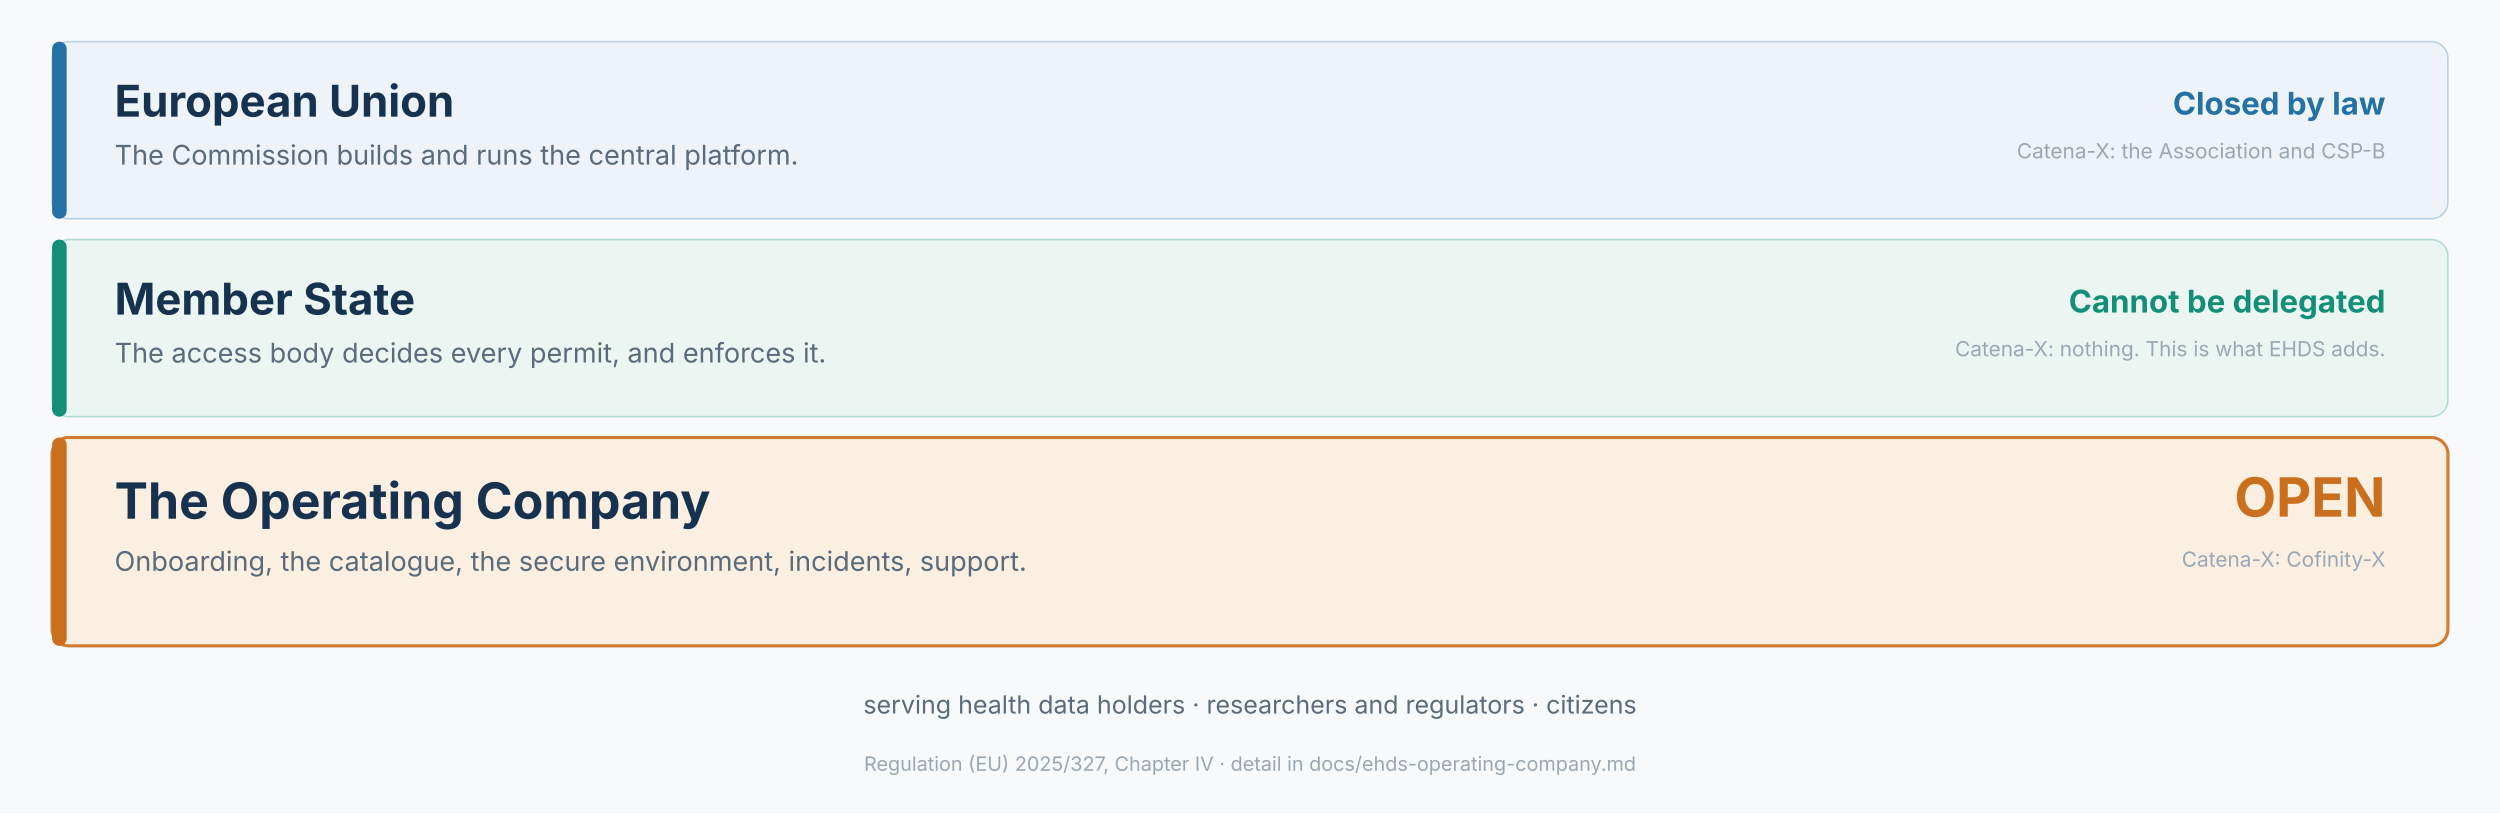
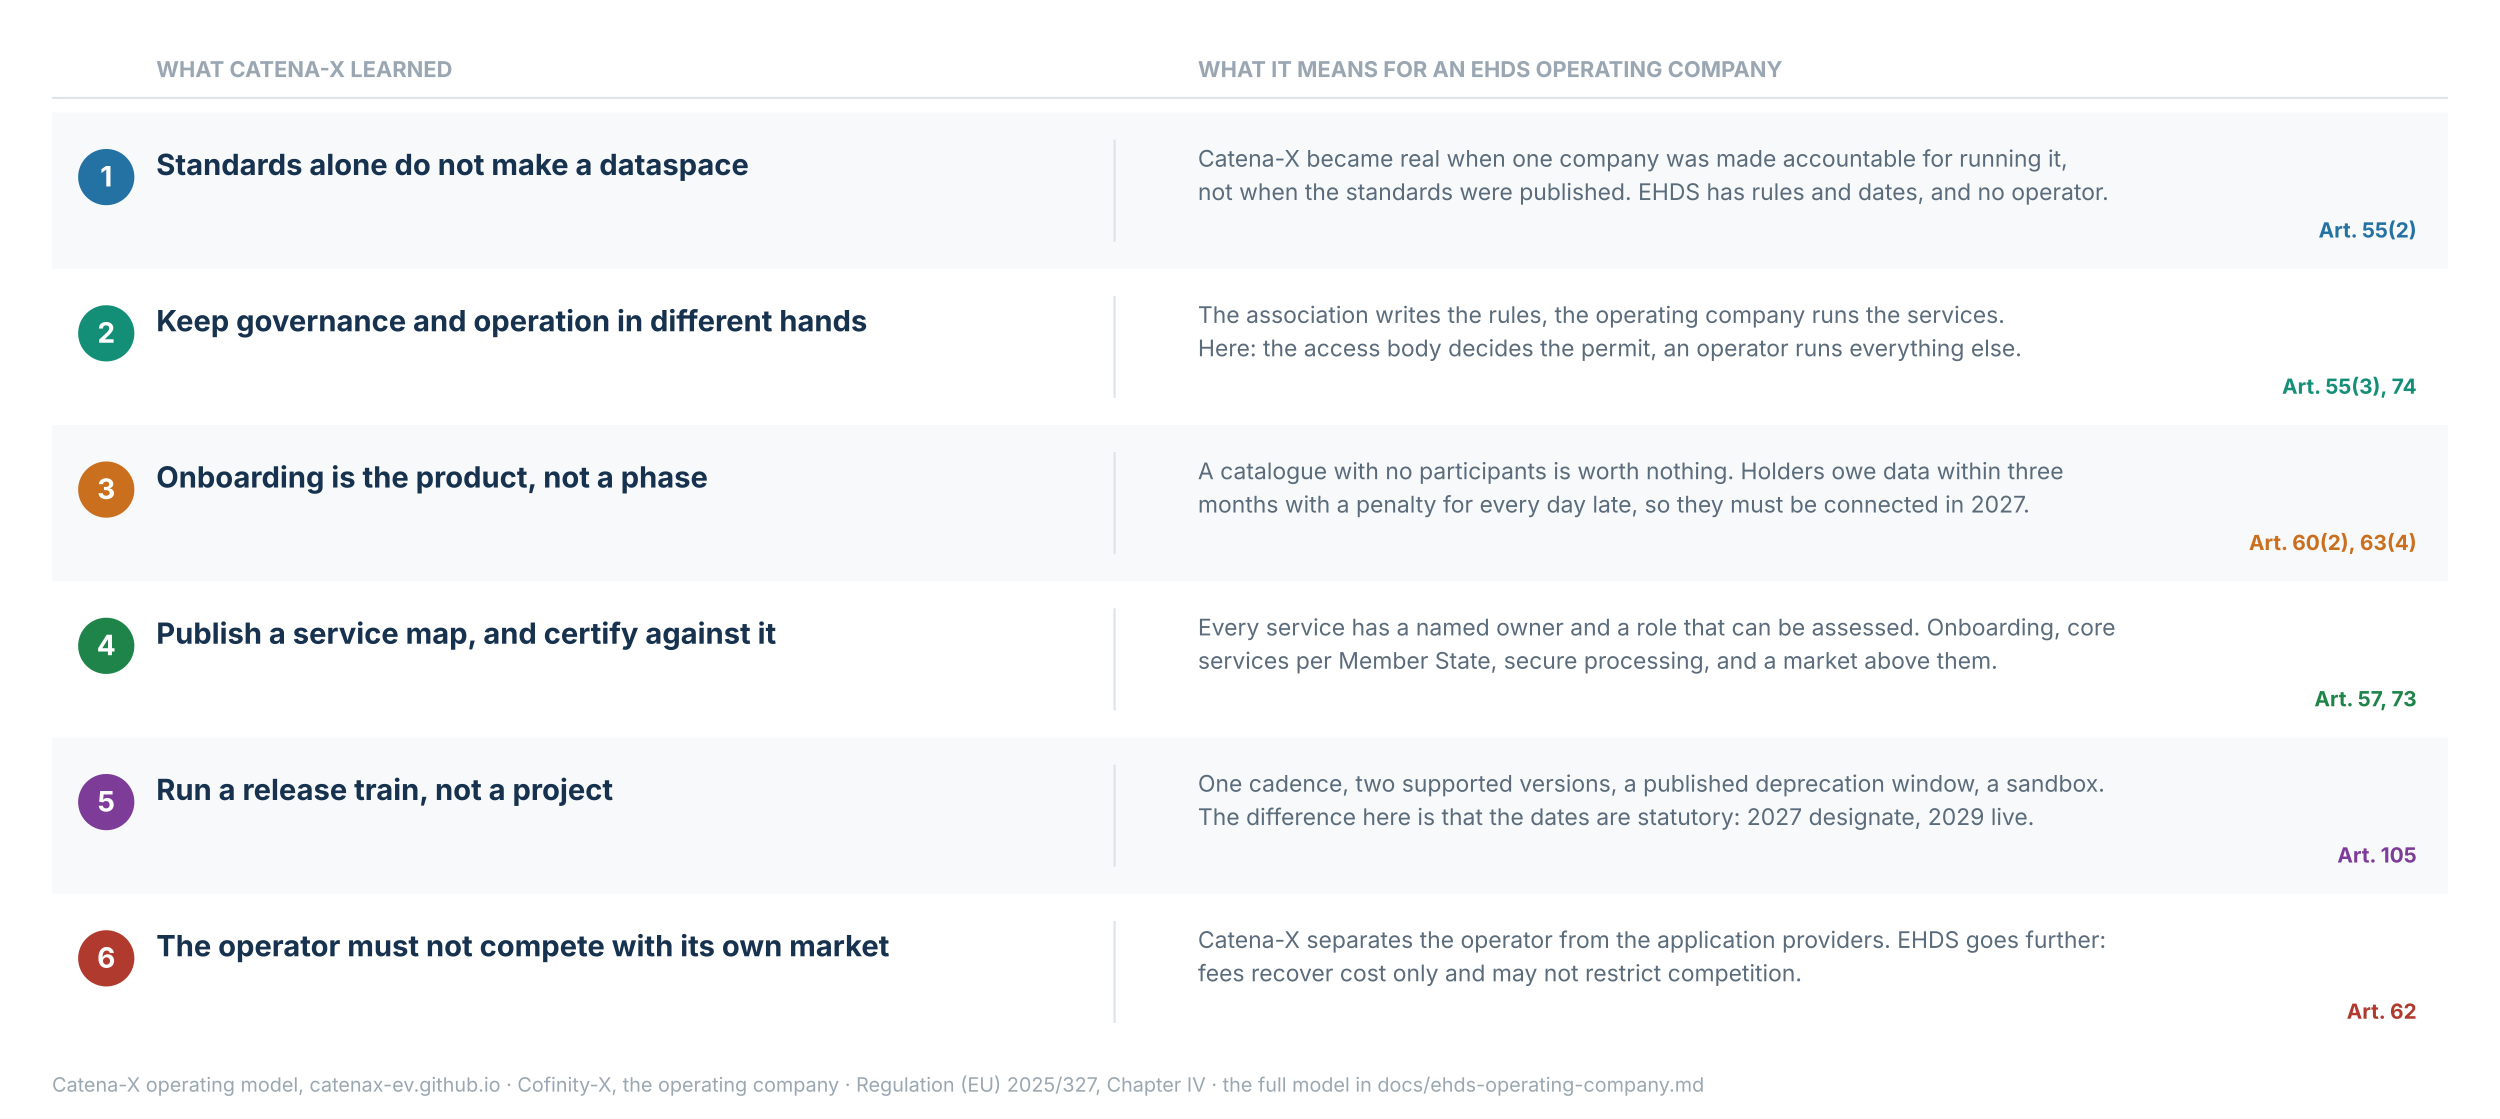
- <svg xmlns="http://www.w3.org/2000/svg" width="2400" height="780" viewBox="0 0 2400 780" font-family="Inter, Helvetica Neue, Helvetica, Arial, sans-serif">
-   <rect width="2400" height="780" fill="#F7F9FB" />
-   <rect x="50" y="40" width="2300" height="170" rx="16" fill="#EDF3F9" stroke="#2471A3" stroke-opacity="0.28" stroke-width="1.5" />
-   <rect x="50" y="40" width="14" height="170" rx="7" fill="#2471A3" />
-   <text x="110" y="112" font-size="42" fill="#16324F" font-weight="700" font-style="normal" text-anchor="start">European Union</text>
-   <text x="110" y="158" font-size="26" fill="#5A6B7B" font-weight="normal" font-style="normal" text-anchor="start">The Commission builds and runs the central platform.</text>
-   <text x="2290" y="110" font-size="30" fill="#2471A3" font-weight="700" font-style="normal" text-anchor="end">Closed by law</text>
-   <text x="2290" y="152" font-size="20" fill="#9AA7B3" font-weight="normal" font-style="normal" text-anchor="end">Catena-X: the Association and CSP-B</text>
-   <rect x="50" y="230" width="2300" height="170" rx="16" fill="#EBF6F2" stroke="#148F77" stroke-opacity="0.28" stroke-width="1.5" />
-   <rect x="50" y="230" width="14" height="170" rx="7" fill="#148F77" />
-   <text x="110" y="302" font-size="42" fill="#16324F" font-weight="700" font-style="normal" text-anchor="start">Member State</text>
-   <text x="110" y="348" font-size="26" fill="#5A6B7B" font-weight="normal" font-style="normal" text-anchor="start">The access body decides every permit, and enforces it.</text>
-   <text x="2290" y="300" font-size="30" fill="#148F77" font-weight="700" font-style="normal" text-anchor="end">Cannot be delegated</text>
-   <text x="2290" y="342" font-size="20" fill="#9AA7B3" font-weight="normal" font-style="normal" text-anchor="end">Catena-X: nothing. This is what EHDS adds.</text>
-   <rect x="50" y="420" width="2300" height="200" rx="16" fill="#FBEFE1" stroke="#CA6F1E" stroke-opacity="0.9" stroke-width="3" />
-   <rect x="50" y="420" width="14" height="200" rx="7" fill="#CA6F1E" />
-   <text x="110" y="498" font-size="48" fill="#16324F" font-weight="700" font-style="normal" text-anchor="start">The Operating Company</text>
-   <text x="110" y="548" font-size="26" fill="#5A6B7B" font-weight="normal" font-style="normal" text-anchor="start">Onboarding, the catalogue, the secure environment, incidents, support.</text>
-   <text x="2290" y="496" font-size="52" fill="#CA6F1E" font-weight="700" font-style="normal" text-anchor="end">OPEN</text>
-   <text x="2290" y="544" font-size="20" fill="#9AA7B3" font-weight="normal" font-style="normal" text-anchor="end">Catena-X: Cofinity-X</text>
-   <text x="1200" y="685" font-size="24" fill="#5A6B7B" font-weight="normal" font-style="normal" text-anchor="middle">serving health data holders   ·   researchers and regulators   ·   citizens</text>
-   <text x="1200" y="740" font-size="19" fill="#9AA7B3" font-weight="normal" font-style="normal" text-anchor="middle">Regulation (EU) 2025/327, Chapter IV   ·   detail in docs/ehds-operating-company.md</text>
+ <svg xmlns="http://www.w3.org/2000/svg" width="2400" height="1074" viewBox="0 0 2400 1074" font-family="Inter, Helvetica Neue, Helvetica, Arial, sans-serif">
+   <rect width="2400" height="1074" fill="#FFFFFF" />
+   <text x="150" y="74" font-size="21" fill="#9AA7B3" font-weight="700" font-style="normal" text-anchor="start">WHAT CATENA-X LEARNED</text>
+   <text x="1150" y="74" font-size="21" fill="#9AA7B3" font-weight="700" font-style="normal" text-anchor="start">WHAT IT MEANS FOR AN EHDS OPERATING COMPANY</text>
+   <line x1="50" y1="94" x2="2350" y2="94" stroke="#DCE3EA" stroke-width="2" />
+   <rect x="50" y="108" width="2300" height="150" fill="#F7F9FB" />
+   <circle cx="102" cy="170" r="27" fill="#2471A3" />
+   <text x="102" y="179" font-size="27" fill="#FFFFFF" font-weight="700" font-style="normal" text-anchor="middle">1</text>
+   <text x="150" y="168" font-size="28" fill="#16324F" font-weight="700" font-style="normal" text-anchor="start">Standards alone do not make a dataspace</text>
+   <line x1="1070" y1="134" x2="1070" y2="232" stroke="#DCE3EA" stroke-width="2" />
+   <text x="1150" y="160" font-size="22" fill="#5A6B7B" font-weight="normal" font-style="normal" text-anchor="start">Catena-X became real when one company was made accountable for running it,</text>
+   <text x="1150" y="192" font-size="22" fill="#5A6B7B" font-weight="normal" font-style="normal" text-anchor="start">not when the standards were published. EHDS has rules and dates, and no operator.</text>
+   <text x="2320" y="228" font-size="20" fill="#2471A3" font-weight="700" font-style="normal" text-anchor="end">Art. 55(2)</text>
+   <circle cx="102" cy="320" r="27" fill="#148F77" />
+   <text x="102" y="329" font-size="27" fill="#FFFFFF" font-weight="700" font-style="normal" text-anchor="middle">2</text>
+   <text x="150" y="318" font-size="28" fill="#16324F" font-weight="700" font-style="normal" text-anchor="start">Keep governance and operation in different hands</text>
+   <line x1="1070" y1="284" x2="1070" y2="382" stroke="#DCE3EA" stroke-width="2" />
+   <text x="1150" y="310" font-size="22" fill="#5A6B7B" font-weight="normal" font-style="normal" text-anchor="start">The association writes the rules, the operating company runs the services.</text>
+   <text x="1150" y="342" font-size="22" fill="#5A6B7B" font-weight="normal" font-style="normal" text-anchor="start">Here: the access body decides the permit, an operator runs everything else.</text>
+   <text x="2320" y="378" font-size="20" fill="#148F77" font-weight="700" font-style="normal" text-anchor="end">Art. 55(3), 74</text>
+   <rect x="50" y="408" width="2300" height="150" fill="#F7F9FB" />
+   <circle cx="102" cy="470" r="27" fill="#CA6F1E" />
+   <text x="102" y="479" font-size="27" fill="#FFFFFF" font-weight="700" font-style="normal" text-anchor="middle">3</text>
+   <text x="150" y="468" font-size="28" fill="#16324F" font-weight="700" font-style="normal" text-anchor="start">Onboarding is the product, not a phase</text>
+   <line x1="1070" y1="434" x2="1070" y2="532" stroke="#DCE3EA" stroke-width="2" />
+   <text x="1150" y="460" font-size="22" fill="#5A6B7B" font-weight="normal" font-style="normal" text-anchor="start">A catalogue with no participants is worth nothing. Holders owe data within three</text>
+   <text x="1150" y="492" font-size="22" fill="#5A6B7B" font-weight="normal" font-style="normal" text-anchor="start">months with a penalty for every day late, so they must be connected in 2027.</text>
+   <text x="2320" y="528" font-size="20" fill="#CA6F1E" font-weight="700" font-style="normal" text-anchor="end">Art. 60(2), 63(4)</text>
+   <circle cx="102" cy="620" r="27" fill="#1E8449" />
+   <text x="102" y="629" font-size="27" fill="#FFFFFF" font-weight="700" font-style="normal" text-anchor="middle">4</text>
+   <text x="150" y="618" font-size="28" fill="#16324F" font-weight="700" font-style="normal" text-anchor="start">Publish a service map, and certify against it</text>
+   <line x1="1070" y1="584" x2="1070" y2="682" stroke="#DCE3EA" stroke-width="2" />
+   <text x="1150" y="610" font-size="22" fill="#5A6B7B" font-weight="normal" font-style="normal" text-anchor="start">Every service has a named owner and a role that can be assessed. Onboarding, core</text>
+   <text x="1150" y="642" font-size="22" fill="#5A6B7B" font-weight="normal" font-style="normal" text-anchor="start">services per Member State, secure processing, and a market above them.</text>
+   <text x="2320" y="678" font-size="20" fill="#1E8449" font-weight="700" font-style="normal" text-anchor="end">Art. 57, 73</text>
+   <rect x="50" y="708" width="2300" height="150" fill="#F7F9FB" />
+   <circle cx="102" cy="770" r="27" fill="#7D3C98" />
+   <text x="102" y="779" font-size="27" fill="#FFFFFF" font-weight="700" font-style="normal" text-anchor="middle">5</text>
+   <text x="150" y="768" font-size="28" fill="#16324F" font-weight="700" font-style="normal" text-anchor="start">Run a release train, not a project</text>
+   <line x1="1070" y1="734" x2="1070" y2="832" stroke="#DCE3EA" stroke-width="2" />
+   <text x="1150" y="760" font-size="22" fill="#5A6B7B" font-weight="normal" font-style="normal" text-anchor="start">One cadence, two supported versions, a published deprecation window, a sandbox.</text>
+   <text x="1150" y="792" font-size="22" fill="#5A6B7B" font-weight="normal" font-style="normal" text-anchor="start">The difference here is that the dates are statutory: 2027 designate, 2029 live.</text>
+   <text x="2320" y="828" font-size="20" fill="#7D3C98" font-weight="700" font-style="normal" text-anchor="end">Art. 105</text>
+   <circle cx="102" cy="920" r="27" fill="#B03A2E" />
+   <text x="102" y="929" font-size="27" fill="#FFFFFF" font-weight="700" font-style="normal" text-anchor="middle">6</text>
+   <text x="150" y="918" font-size="28" fill="#16324F" font-weight="700" font-style="normal" text-anchor="start">The operator must not compete with its own market</text>
+   <line x1="1070" y1="884" x2="1070" y2="982" stroke="#DCE3EA" stroke-width="2" />
+   <text x="1150" y="910" font-size="22" fill="#5A6B7B" font-weight="normal" font-style="normal" text-anchor="start">Catena-X separates the operator from the application providers. EHDS goes further:</text>
+   <text x="1150" y="942" font-size="22" fill="#5A6B7B" font-weight="normal" font-style="normal" text-anchor="start">fees recover cost only and may not restrict competition.</text>
+   <text x="2320" y="978" font-size="20" fill="#B03A2E" font-weight="700" font-style="normal" text-anchor="end">Art. 62</text>
+   <text x="50" y="1048" font-size="19" fill="#9AA7B3" font-weight="normal" font-style="normal" text-anchor="start">Catena-X operating model, catenax-ev.github.io   ·   Cofinity-X, the operating company   ·   Regulation (EU) 2025/327, Chapter IV   ·   the full model in docs/ehds-operating-company.md</text>
</svg>
